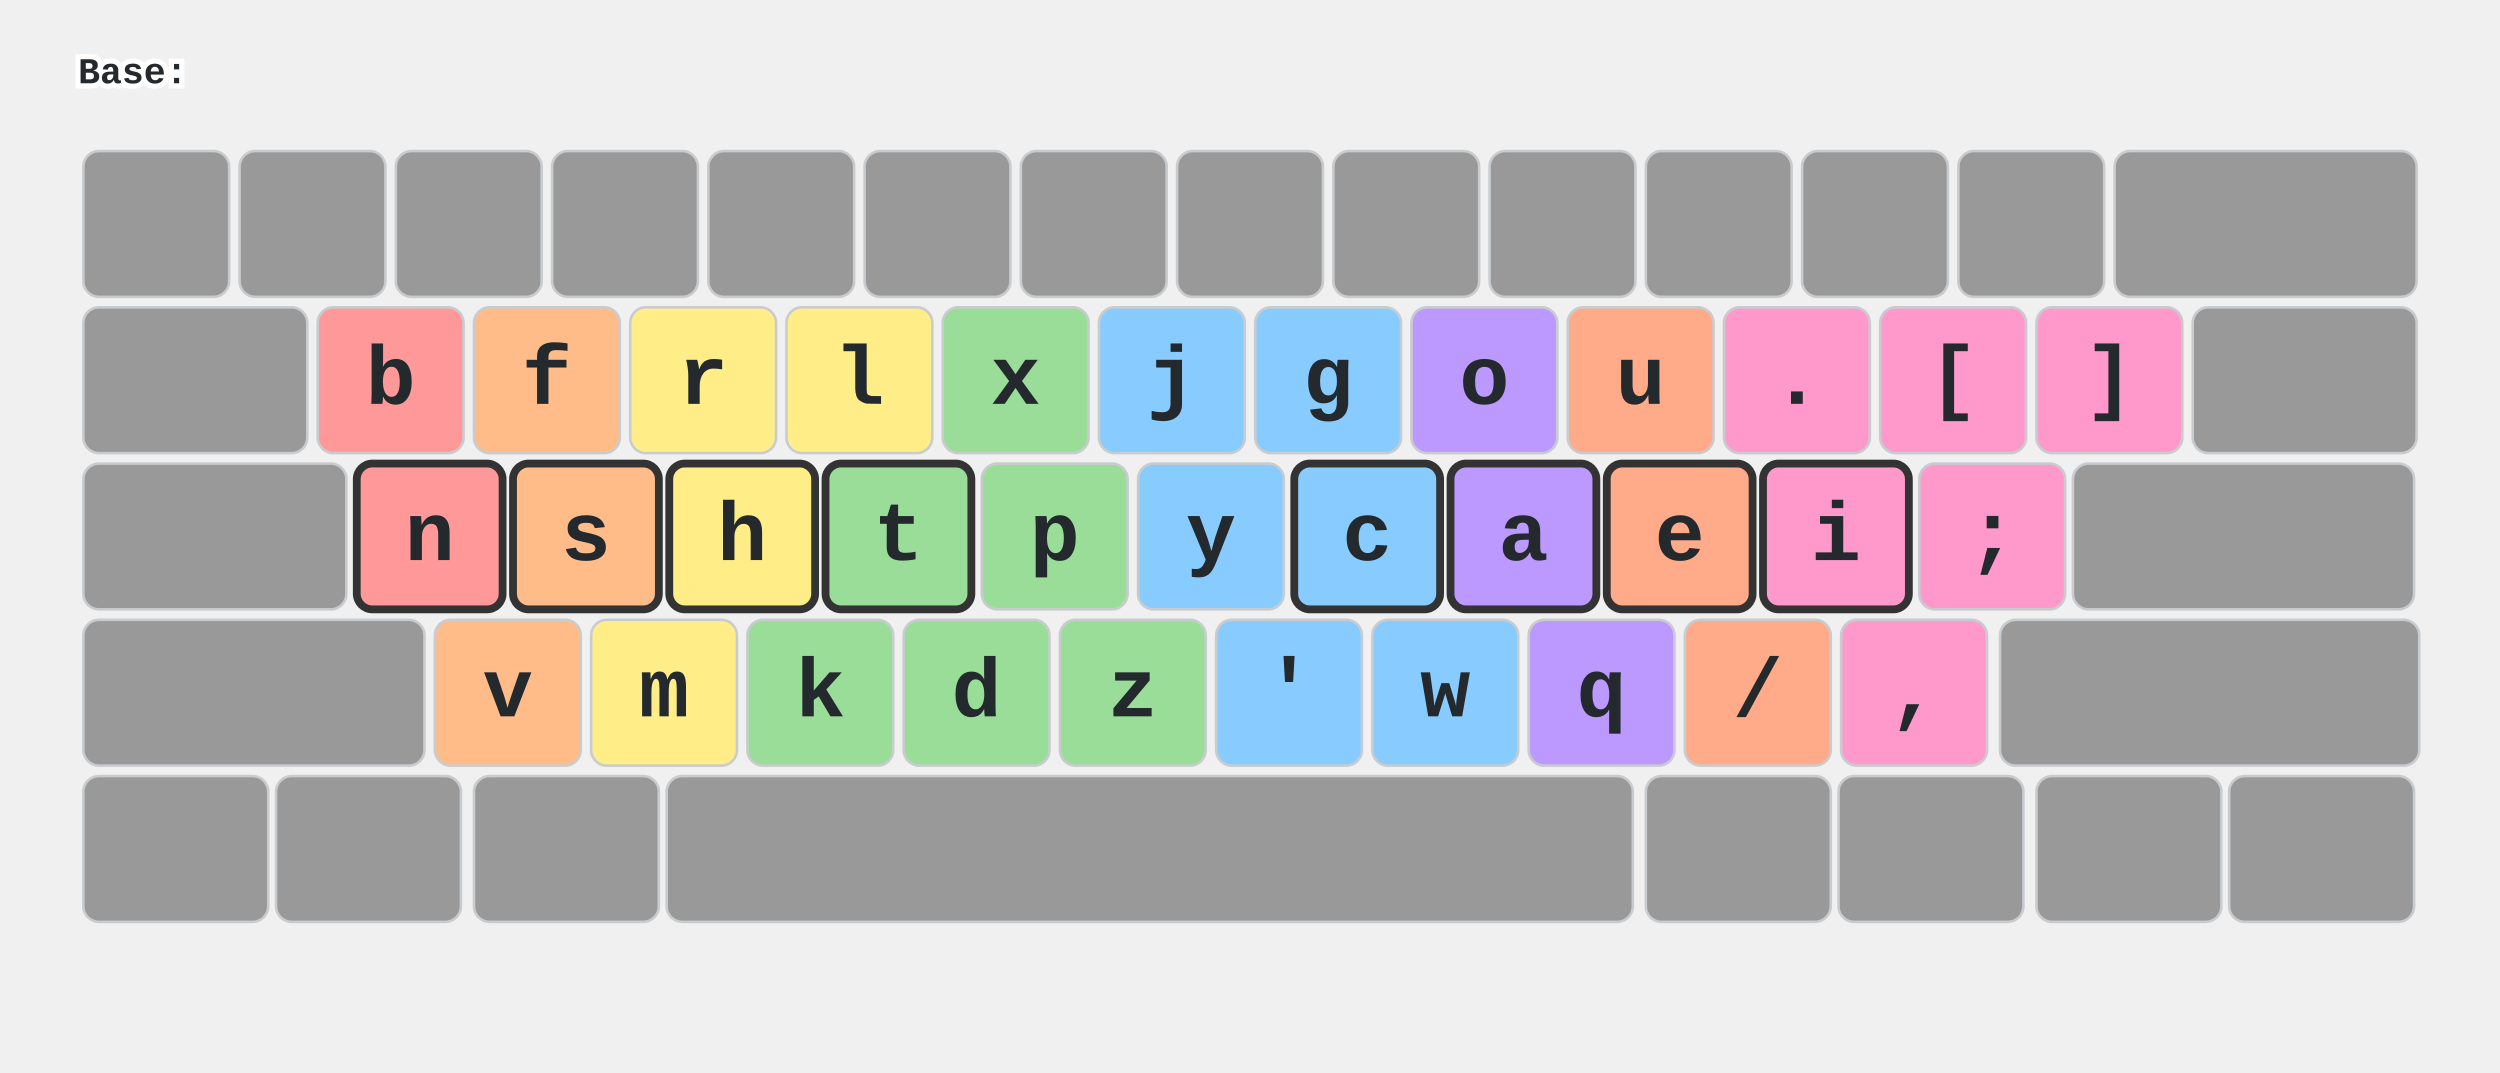
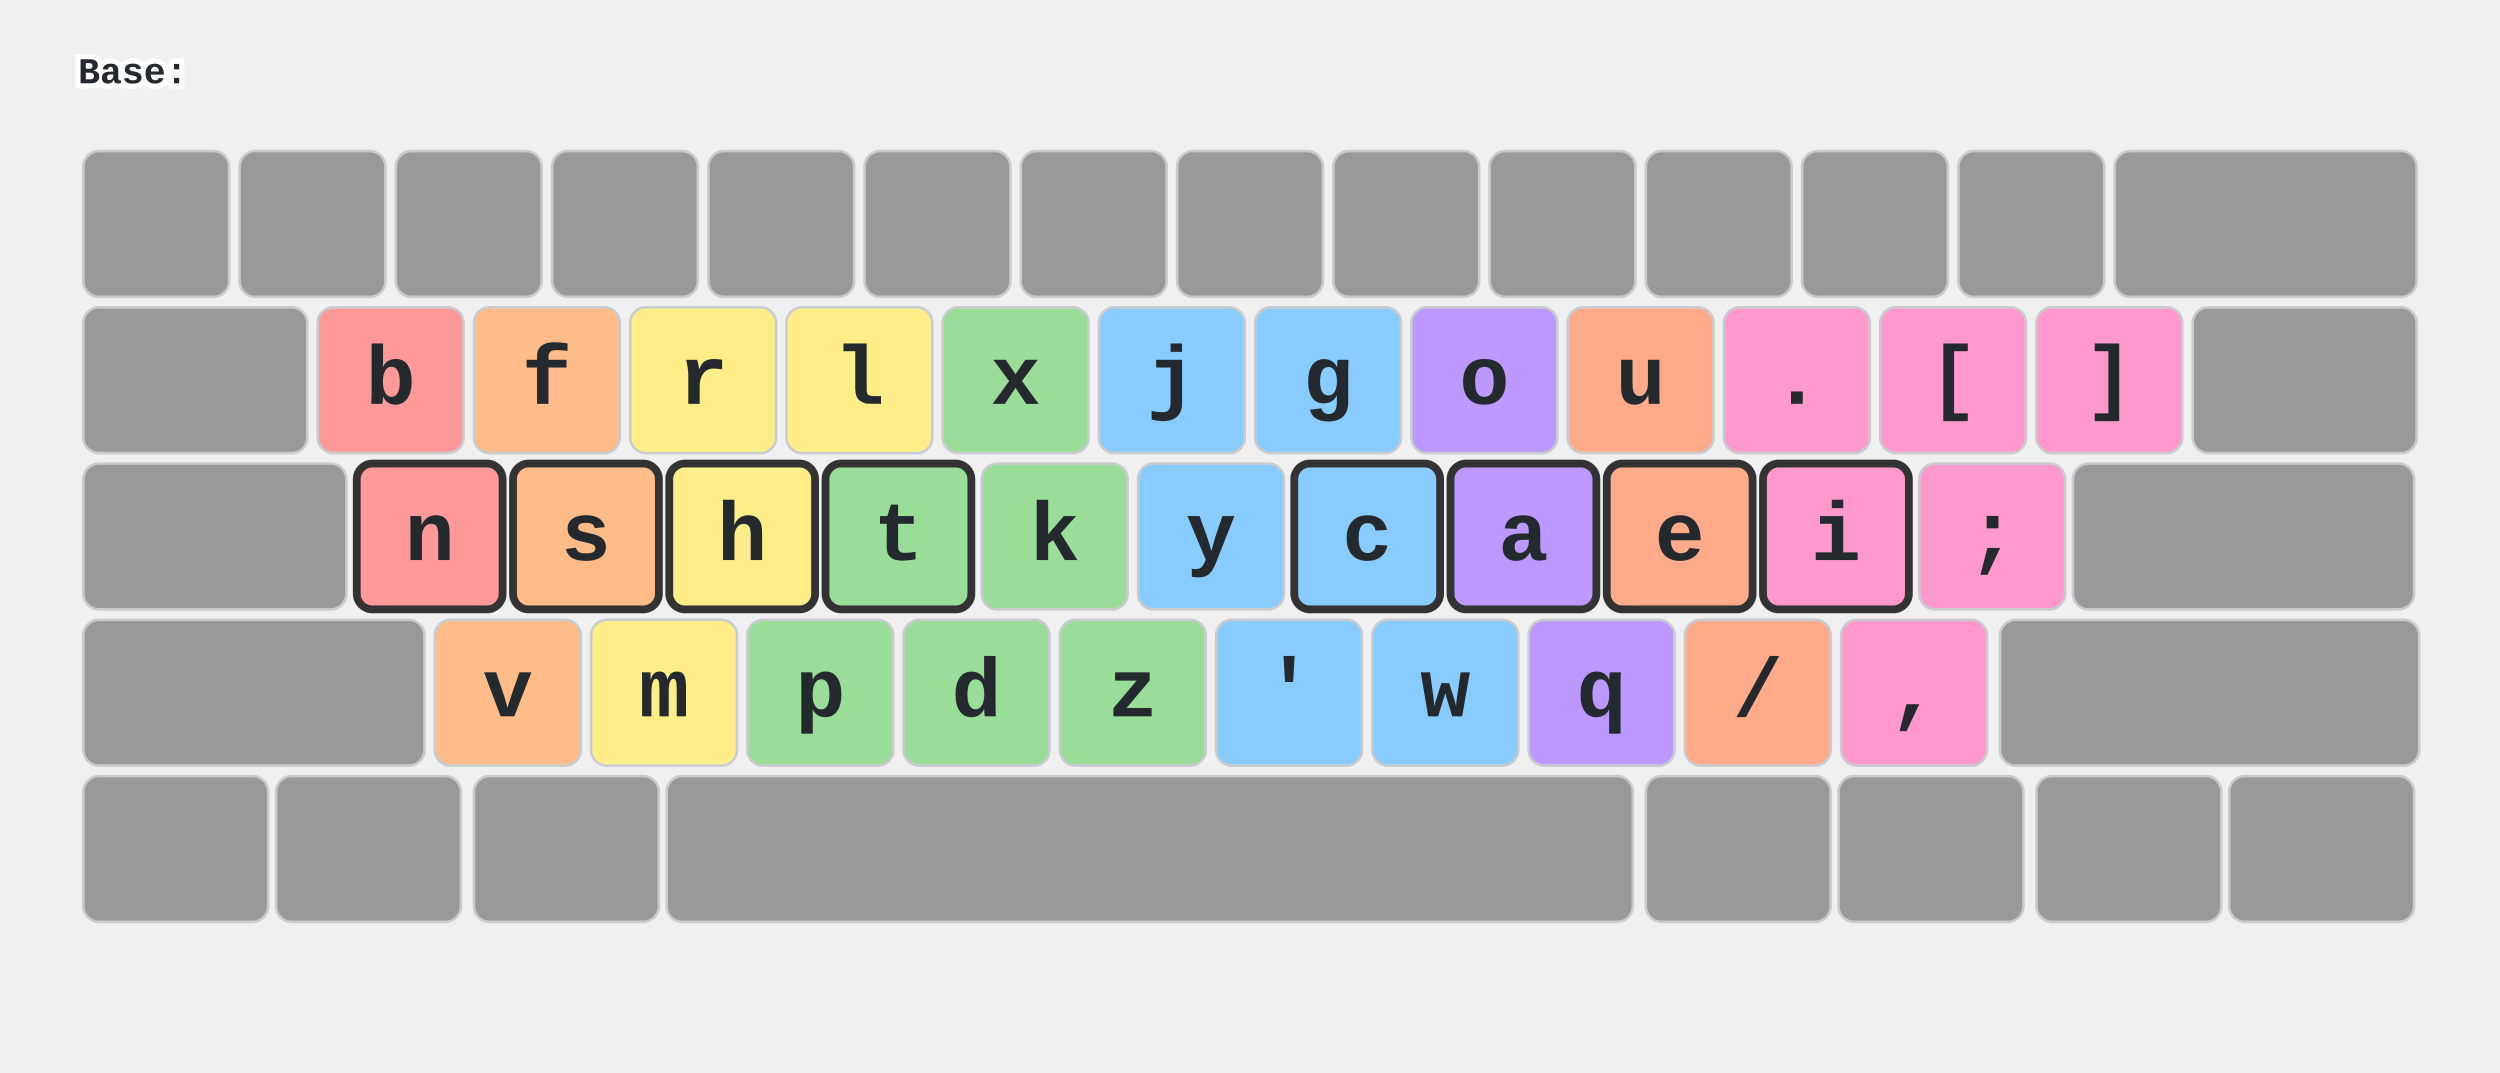
<svg xmlns="http://www.w3.org/2000/svg" width="960" height="412" viewBox="0 0 960 412" class="keymap">
  <style>/* inherit to force styles through use tags */
svg path {
    fill: inherit;
}

/* font and background color specifications */
svg.keymap {
    font-family: SFMono-Regular,Consolas,Liberation Mono,Menlo,monospace;
    font-size: 14px;
    font-kerning: normal;
    text-rendering: optimizeLegibility;
    fill: #24292e;
}

/* default key styling */
rect.key {
    fill: #f6f8fa;
}

rect.key, rect.combo {
    stroke: #c9cccf;
    stroke-width: 1;
}

/* default key side styling, only used is draw_key_sides is set */
rect.side {
    filter: brightness(90%);
}

/* color accent for combo boxes */
rect.combo, rect.combo-separate {
    fill: #cdf;
}

/* color accent for held keys */
rect.held, rect.combo.held {
    fill: #fdd;
}

/* color accent for ghost (optional) keys */
rect.ghost, rect.combo.ghost {
    stroke-dasharray: 4, 4;
    stroke-width: 2;
}

text {
    text-anchor: middle;
    dominant-baseline: middle;
}

/* styling for layer labels */
text.label {
    font-weight: bold;
    text-anchor: start;
    stroke: white;
    stroke-width: 4;
    paint-order: stroke;
}

/* styling for optional footer */
text.footer {
    text-anchor: end;
    dominant-baseline: auto;
    stroke: white;
    stroke-width: 4;
    paint-order: stroke;
}

/* styling for combo tap, and key non-tap label text */
text.combo, text.hold, text.shifted, text.left, text.right {
    font-size: 11px;
}

text.hold {
    text-anchor: middle;
    dominant-baseline: auto;
}

text.shifted {
    text-anchor: middle;
    dominant-baseline: hanging;
}

text.left {
    text-anchor: start;
}

text.right {
    text-anchor: end;
}

text.layer-activator {
    text-decoration: underline;
}

/* styling for hold/shifted label text in combo box */
text.combo.hold, text.combo.shifted, text.combo.left, text.combo.right {
    font-size: 8px;
}

/* lighter symbol for transparent keys */
text.trans {
    fill: #7b7e81;
}

/* styling for combo dendrons */
path.combo {
    stroke-width: 1;
    stroke: gray;
    fill: none;
}

/* Start Tabler Icons Cleanup */
/* cannot use height/width with glyphs */
.icon-tabler &gt; path {
    fill: inherit;
    stroke: inherit;
    stroke-width: 2;
}
/* hide tabler's default box */
.icon-tabler &gt; path[stroke="none"][fill="none"] {
    visibility: hidden;
}
/* End Tabler Icons Cleanup */


                    /* Grey out number row, modifiers, and spacebar by keypos */
                    .keypos-0 rect, .keypos-1 rect, .keypos-2 rect, .keypos-3 rect,
                    .keypos-4 rect, .keypos-5 rect, .keypos-6 rect, .keypos-7 rect,
                    .keypos-8 rect, .keypos-9 rect, .keypos-10 rect, .keypos-11 rect,
                    .keypos-12 rect, .keypos-13 rect,
                    .keypos-14 rect, .keypos-27 rect, .keypos-28 rect, .keypos-40 rect,
                    .keypos-41 rect, .keypos-52 rect,
                    .keypos-53 rect, .keypos-54 rect, .keypos-55 rect, .keypos-56 rect,
                    .keypos-57 rect, .keypos-58 rect, .keypos-59 rect, .keypos-60 rect
                    { fill: #999999 !important; }
                    /* Increase legend size */
                    .tap { font-size: 32px; font-weight: 900; }
                    /* Home row key borders (ASDF JKL; positions) */
                    .keypos-29 rect, .keypos-30 rect, .keypos-31 rect, .keypos-32 rect,
                    .keypos-35 rect, .keypos-36 rect, .keypos-37 rect, .keypos-38 rect {
                        stroke: #333333 !important;
                        stroke-width: 3 !important;
                    }
                    /* Fingermap colors (per-key targeting) */
                    .keypos-15 rect { fill: #ff9999 !important; }
.keypos-16 rect { fill: #ffbb88 !important; }
.keypos-17 rect { fill: #ffee88 !important; }
.keypos-18 rect { fill: #ffee88 !important; }
.keypos-19 rect { fill: #99dd99 !important; }
.keypos-20 rect { fill: #88ccff !important; }
.keypos-21 rect { fill: #88ccff !important; }
.keypos-22 rect { fill: #bb99ff !important; }
.keypos-23 rect { fill: #ffaa88 !important; }
.keypos-24 rect { fill: #ff99cc !important; }
.keypos-25 rect { fill: #ff99cc !important; }
.keypos-26 rect { fill: #ff99cc !important; }
.keypos-29 rect { fill: #ff9999 !important; }
.keypos-30 rect { fill: #ffbb88 !important; }
.keypos-31 rect { fill: #ffee88 !important; }
.keypos-32 rect { fill: #99dd99 !important; }
.keypos-33 rect { fill: #99dd99 !important; }
.keypos-34 rect { fill: #88ccff !important; }
.keypos-35 rect { fill: #88ccff !important; }
.keypos-36 rect { fill: #bb99ff !important; }
.keypos-37 rect { fill: #ffaa88 !important; }
.keypos-38 rect { fill: #ff99cc !important; }
.keypos-39 rect { fill: #ff99cc !important; }
.keypos-42 rect { fill: #ffbb88 !important; }
.keypos-43 rect { fill: #ffee88 !important; }
.keypos-44 rect { fill: #99dd99 !important; }
.keypos-45 rect { fill: #99dd99 !important; }
.keypos-46 rect { fill: #99dd99 !important; }
.keypos-47 rect { fill: #88ccff !important; }
.keypos-48 rect { fill: #88ccff !important; }
.keypos-49 rect { fill: #bb99ff !important; }
.keypos-50 rect { fill: #ffaa88 !important; }
.keypos-51 rect { fill: #ff99cc !important; }
                </style>
  <g transform="translate(30, 0)" class="layer-Base">
    <text x="0" y="28" class="label" id="Base">Base:</text>
    <g transform="translate(0, 56)">
      <g transform="translate(30, 30)" class="key keypos-0">
        <rect rx="6" ry="6" x="-28" y="-28" width="56" height="56" class="key" />
      </g>
      <g transform="translate(90, 30)" class="key keypos-1">
        <rect rx="6" ry="6" x="-28" y="-28" width="56" height="56" class="key" />
      </g>
      <g transform="translate(150, 30)" class="key keypos-2">
        <rect rx="6" ry="6" x="-28" y="-28" width="56" height="56" class="key" />
      </g>
      <g transform="translate(210, 30)" class="key keypos-3">
        <rect rx="6" ry="6" x="-28" y="-28" width="56" height="56" class="key" />
      </g>
      <g transform="translate(270, 30)" class="key keypos-4">
        <rect rx="6" ry="6" x="-28" y="-28" width="56" height="56" class="key" />
      </g>
      <g transform="translate(330, 30)" class="key keypos-5">
        <rect rx="6" ry="6" x="-28" y="-28" width="56" height="56" class="key" />
      </g>
      <g transform="translate(390, 30)" class="key keypos-6">
        <rect rx="6" ry="6" x="-28" y="-28" width="56" height="56" class="key" />
      </g>
      <g transform="translate(450, 30)" class="key keypos-7">
        <rect rx="6" ry="6" x="-28" y="-28" width="56" height="56" class="key" />
      </g>
      <g transform="translate(510, 30)" class="key keypos-8">
        <rect rx="6" ry="6" x="-28" y="-28" width="56" height="56" class="key" />
      </g>
      <g transform="translate(570, 30)" class="key keypos-9">
        <rect rx="6" ry="6" x="-28" y="-28" width="56" height="56" class="key" />
      </g>
      <g transform="translate(630, 30)" class="key keypos-10">
        <rect rx="6" ry="6" x="-28" y="-28" width="56" height="56" class="key" />
      </g>
      <g transform="translate(690, 30)" class="key keypos-11">
        <rect rx="6" ry="6" x="-28" y="-28" width="56" height="56" class="key" />
      </g>
      <g transform="translate(750, 30)" class="key keypos-12">
        <rect rx="6" ry="6" x="-28" y="-28" width="56" height="56" class="key" />
      </g>
      <g transform="translate(840, 30)" class="key keypos-13">
        <rect rx="6" ry="6" x="-58" y="-28" width="116" height="56" class="key" />
      </g>
      <g transform="translate(45, 90)" class="key keypos-14">
        <rect rx="6" ry="6" x="-43" y="-28" width="86" height="56" class="key" />
      </g>
      <g transform="translate(120, 90)" class="key keypos-15">
        <rect rx="6" ry="6" x="-28" y="-28" width="56" height="56" class="key" />
        <text x="0" y="0" class="key tap">b</text>
      </g>
      <g transform="translate(180, 90)" class="key keypos-16">
        <rect rx="6" ry="6" x="-28" y="-28" width="56" height="56" class="key" />
        <text x="0" y="0" class="key tap">f</text>
      </g>
      <g transform="translate(240, 90)" class="key keypos-17">
        <rect rx="6" ry="6" x="-28" y="-28" width="56" height="56" class="key" />
        <text x="0" y="0" class="key tap">r</text>
      </g>
      <g transform="translate(300, 90)" class="key keypos-18">
        <rect rx="6" ry="6" x="-28" y="-28" width="56" height="56" class="key" />
        <text x="0" y="0" class="key tap">l</text>
      </g>
      <g transform="translate(360, 90)" class="key keypos-19">
        <rect rx="6" ry="6" x="-28" y="-28" width="56" height="56" class="key" />
        <text x="0" y="0" class="key tap">x</text>
      </g>
      <g transform="translate(420, 90)" class="key keypos-20">
        <rect rx="6" ry="6" x="-28" y="-28" width="56" height="56" class="key" />
        <text x="0" y="0" class="key tap">j</text>
      </g>
      <g transform="translate(480, 90)" class="key keypos-21">
        <rect rx="6" ry="6" x="-28" y="-28" width="56" height="56" class="key" />
        <text x="0" y="0" class="key tap">g</text>
      </g>
      <g transform="translate(540, 90)" class="key keypos-22">
        <rect rx="6" ry="6" x="-28" y="-28" width="56" height="56" class="key" />
        <text x="0" y="0" class="key tap">o</text>
      </g>
      <g transform="translate(600, 90)" class="key keypos-23">
        <rect rx="6" ry="6" x="-28" y="-28" width="56" height="56" class="key" />
        <text x="0" y="0" class="key tap">u</text>
      </g>
      <g transform="translate(660, 90)" class="key keypos-24">
        <rect rx="6" ry="6" x="-28" y="-28" width="56" height="56" class="key" />
        <text x="0" y="0" class="key tap">.</text>
      </g>
      <g transform="translate(720, 90)" class="key keypos-25">
        <rect rx="6" ry="6" x="-28" y="-28" width="56" height="56" class="key" />
        <text x="0" y="0" class="key tap">[</text>
      </g>
      <g transform="translate(780, 90)" class="key keypos-26">
        <rect rx="6" ry="6" x="-28" y="-28" width="56" height="56" class="key" />
        <text x="0" y="0" class="key tap">]</text>
      </g>
      <g transform="translate(855, 90)" class="key keypos-27">
        <rect rx="6" ry="6" x="-43" y="-28" width="86" height="56" class="key" />
      </g>
      <g transform="translate(52, 150)" class="key keypos-28">
        <rect rx="6" ry="6" x="-50" y="-28" width="101" height="56" class="key" />
      </g>
      <g transform="translate(135, 150)" class="key keypos-29">
        <rect rx="6" ry="6" x="-28" y="-28" width="56" height="56" class="key" />
        <text x="0" y="0" class="key tap">n</text>
      </g>
      <g transform="translate(195, 150)" class="key keypos-30">
        <rect rx="6" ry="6" x="-28" y="-28" width="56" height="56" class="key" />
        <text x="0" y="0" class="key tap">s</text>
      </g>
      <g transform="translate(255, 150)" class="key keypos-31">
        <rect rx="6" ry="6" x="-28" y="-28" width="56" height="56" class="key" />
        <text x="0" y="0" class="key tap">h</text>
      </g>
      <g transform="translate(315, 150)" class="key keypos-32">
        <rect rx="6" ry="6" x="-28" y="-28" width="56" height="56" class="key" />
        <text x="0" y="0" class="key tap">t</text>
      </g>
      <g transform="translate(375, 150)" class="key keypos-33">
        <rect rx="6" ry="6" x="-28" y="-28" width="56" height="56" class="key" />
-         <text x="0" y="0" class="key tap">p</text>
+         <text x="0" y="0" class="key tap">k</text>
      </g>
      <g transform="translate(435, 150)" class="key keypos-34">
        <rect rx="6" ry="6" x="-28" y="-28" width="56" height="56" class="key" />
        <text x="0" y="0" class="key tap">y</text>
      </g>
      <g transform="translate(495, 150)" class="key keypos-35">
        <rect rx="6" ry="6" x="-28" y="-28" width="56" height="56" class="key" />
        <text x="0" y="0" class="key tap">c</text>
      </g>
      <g transform="translate(555, 150)" class="key keypos-36">
        <rect rx="6" ry="6" x="-28" y="-28" width="56" height="56" class="key" />
        <text x="0" y="0" class="key tap">a</text>
      </g>
      <g transform="translate(615, 150)" class="key keypos-37">
        <rect rx="6" ry="6" x="-28" y="-28" width="56" height="56" class="key" />
        <text x="0" y="0" class="key tap">e</text>
      </g>
      <g transform="translate(675, 150)" class="key keypos-38">
        <rect rx="6" ry="6" x="-28" y="-28" width="56" height="56" class="key" />
        <text x="0" y="0" class="key tap">i</text>
      </g>
      <g transform="translate(735, 150)" class="key keypos-39">
        <rect rx="6" ry="6" x="-28" y="-28" width="56" height="56" class="key" />
        <text x="0" y="0" class="key tap">;</text>
      </g>
      <g transform="translate(832, 150)" class="key keypos-40">
        <rect rx="6" ry="6" x="-66" y="-28" width="131" height="56" class="key" />
      </g>
      <g transform="translate(68, 210)" class="key keypos-41">
        <rect rx="6" ry="6" x="-66" y="-28" width="131" height="56" class="key" />
      </g>
      <g transform="translate(165, 210)" class="key keypos-42">
        <rect rx="6" ry="6" x="-28" y="-28" width="56" height="56" class="key" />
        <text x="0" y="0" class="key tap">v</text>
      </g>
      <g transform="translate(225, 210)" class="key keypos-43">
        <rect rx="6" ry="6" x="-28" y="-28" width="56" height="56" class="key" />
        <text x="0" y="0" class="key tap">m</text>
      </g>
      <g transform="translate(285, 210)" class="key keypos-44">
        <rect rx="6" ry="6" x="-28" y="-28" width="56" height="56" class="key" />
-         <text x="0" y="0" class="key tap">k</text>
+         <text x="0" y="0" class="key tap">p</text>
      </g>
      <g transform="translate(345, 210)" class="key keypos-45">
        <rect rx="6" ry="6" x="-28" y="-28" width="56" height="56" class="key" />
        <text x="0" y="0" class="key tap">d</text>
      </g>
      <g transform="translate(405, 210)" class="key keypos-46">
        <rect rx="6" ry="6" x="-28" y="-28" width="56" height="56" class="key" />
        <text x="0" y="0" class="key tap">z</text>
      </g>
      <g transform="translate(465, 210)" class="key keypos-47">
        <rect rx="6" ry="6" x="-28" y="-28" width="56" height="56" class="key" />
        <text x="0" y="0" class="key tap">'</text>
      </g>
      <g transform="translate(525, 210)" class="key keypos-48">
        <rect rx="6" ry="6" x="-28" y="-28" width="56" height="56" class="key" />
        <text x="0" y="0" class="key tap">w</text>
      </g>
      <g transform="translate(585, 210)" class="key keypos-49">
        <rect rx="6" ry="6" x="-28" y="-28" width="56" height="56" class="key" />
        <text x="0" y="0" class="key tap">q</text>
      </g>
      <g transform="translate(645, 210)" class="key keypos-50">
        <rect rx="6" ry="6" x="-28" y="-28" width="56" height="56" class="key" />
        <text x="0" y="0" class="key tap">/</text>
      </g>
      <g transform="translate(705, 210)" class="key keypos-51">
        <rect rx="6" ry="6" x="-28" y="-28" width="56" height="56" class="key" />
        <text x="0" y="0" class="key tap">,</text>
      </g>
      <g transform="translate(818, 210)" class="key keypos-52">
        <rect rx="6" ry="6" x="-80" y="-28" width="161" height="56" class="key" />
      </g>
      <g transform="translate(38, 270)" class="key keypos-53">
        <rect rx="6" ry="6" x="-36" y="-28" width="71" height="56" class="key" />
      </g>
      <g transform="translate(112, 270)" class="key keypos-54">
        <rect rx="6" ry="6" x="-36" y="-28" width="71" height="56" class="key" />
      </g>
      <g transform="translate(188, 270)" class="key keypos-55">
        <rect rx="6" ry="6" x="-36" y="-28" width="71" height="56" class="key" />
      </g>
      <g transform="translate(412, 270)" class="key keypos-56">
        <rect rx="6" ry="6" x="-186" y="-28" width="371" height="56" class="key" />
      </g>
      <g transform="translate(638, 270)" class="key keypos-57">
        <rect rx="6" ry="6" x="-36" y="-28" width="71" height="56" class="key" />
      </g>
      <g transform="translate(712, 270)" class="key keypos-58">
        <rect rx="6" ry="6" x="-36" y="-28" width="71" height="56" class="key" />
      </g>
      <g transform="translate(788, 270)" class="key keypos-59">
        <rect rx="6" ry="6" x="-36" y="-28" width="71" height="56" class="key" />
      </g>
      <g transform="translate(862, 270)" class="key keypos-60">
        <rect rx="6" ry="6" x="-36" y="-28" width="71" height="56" class="key" />
      </g>
    </g>
  </g>
</svg>
